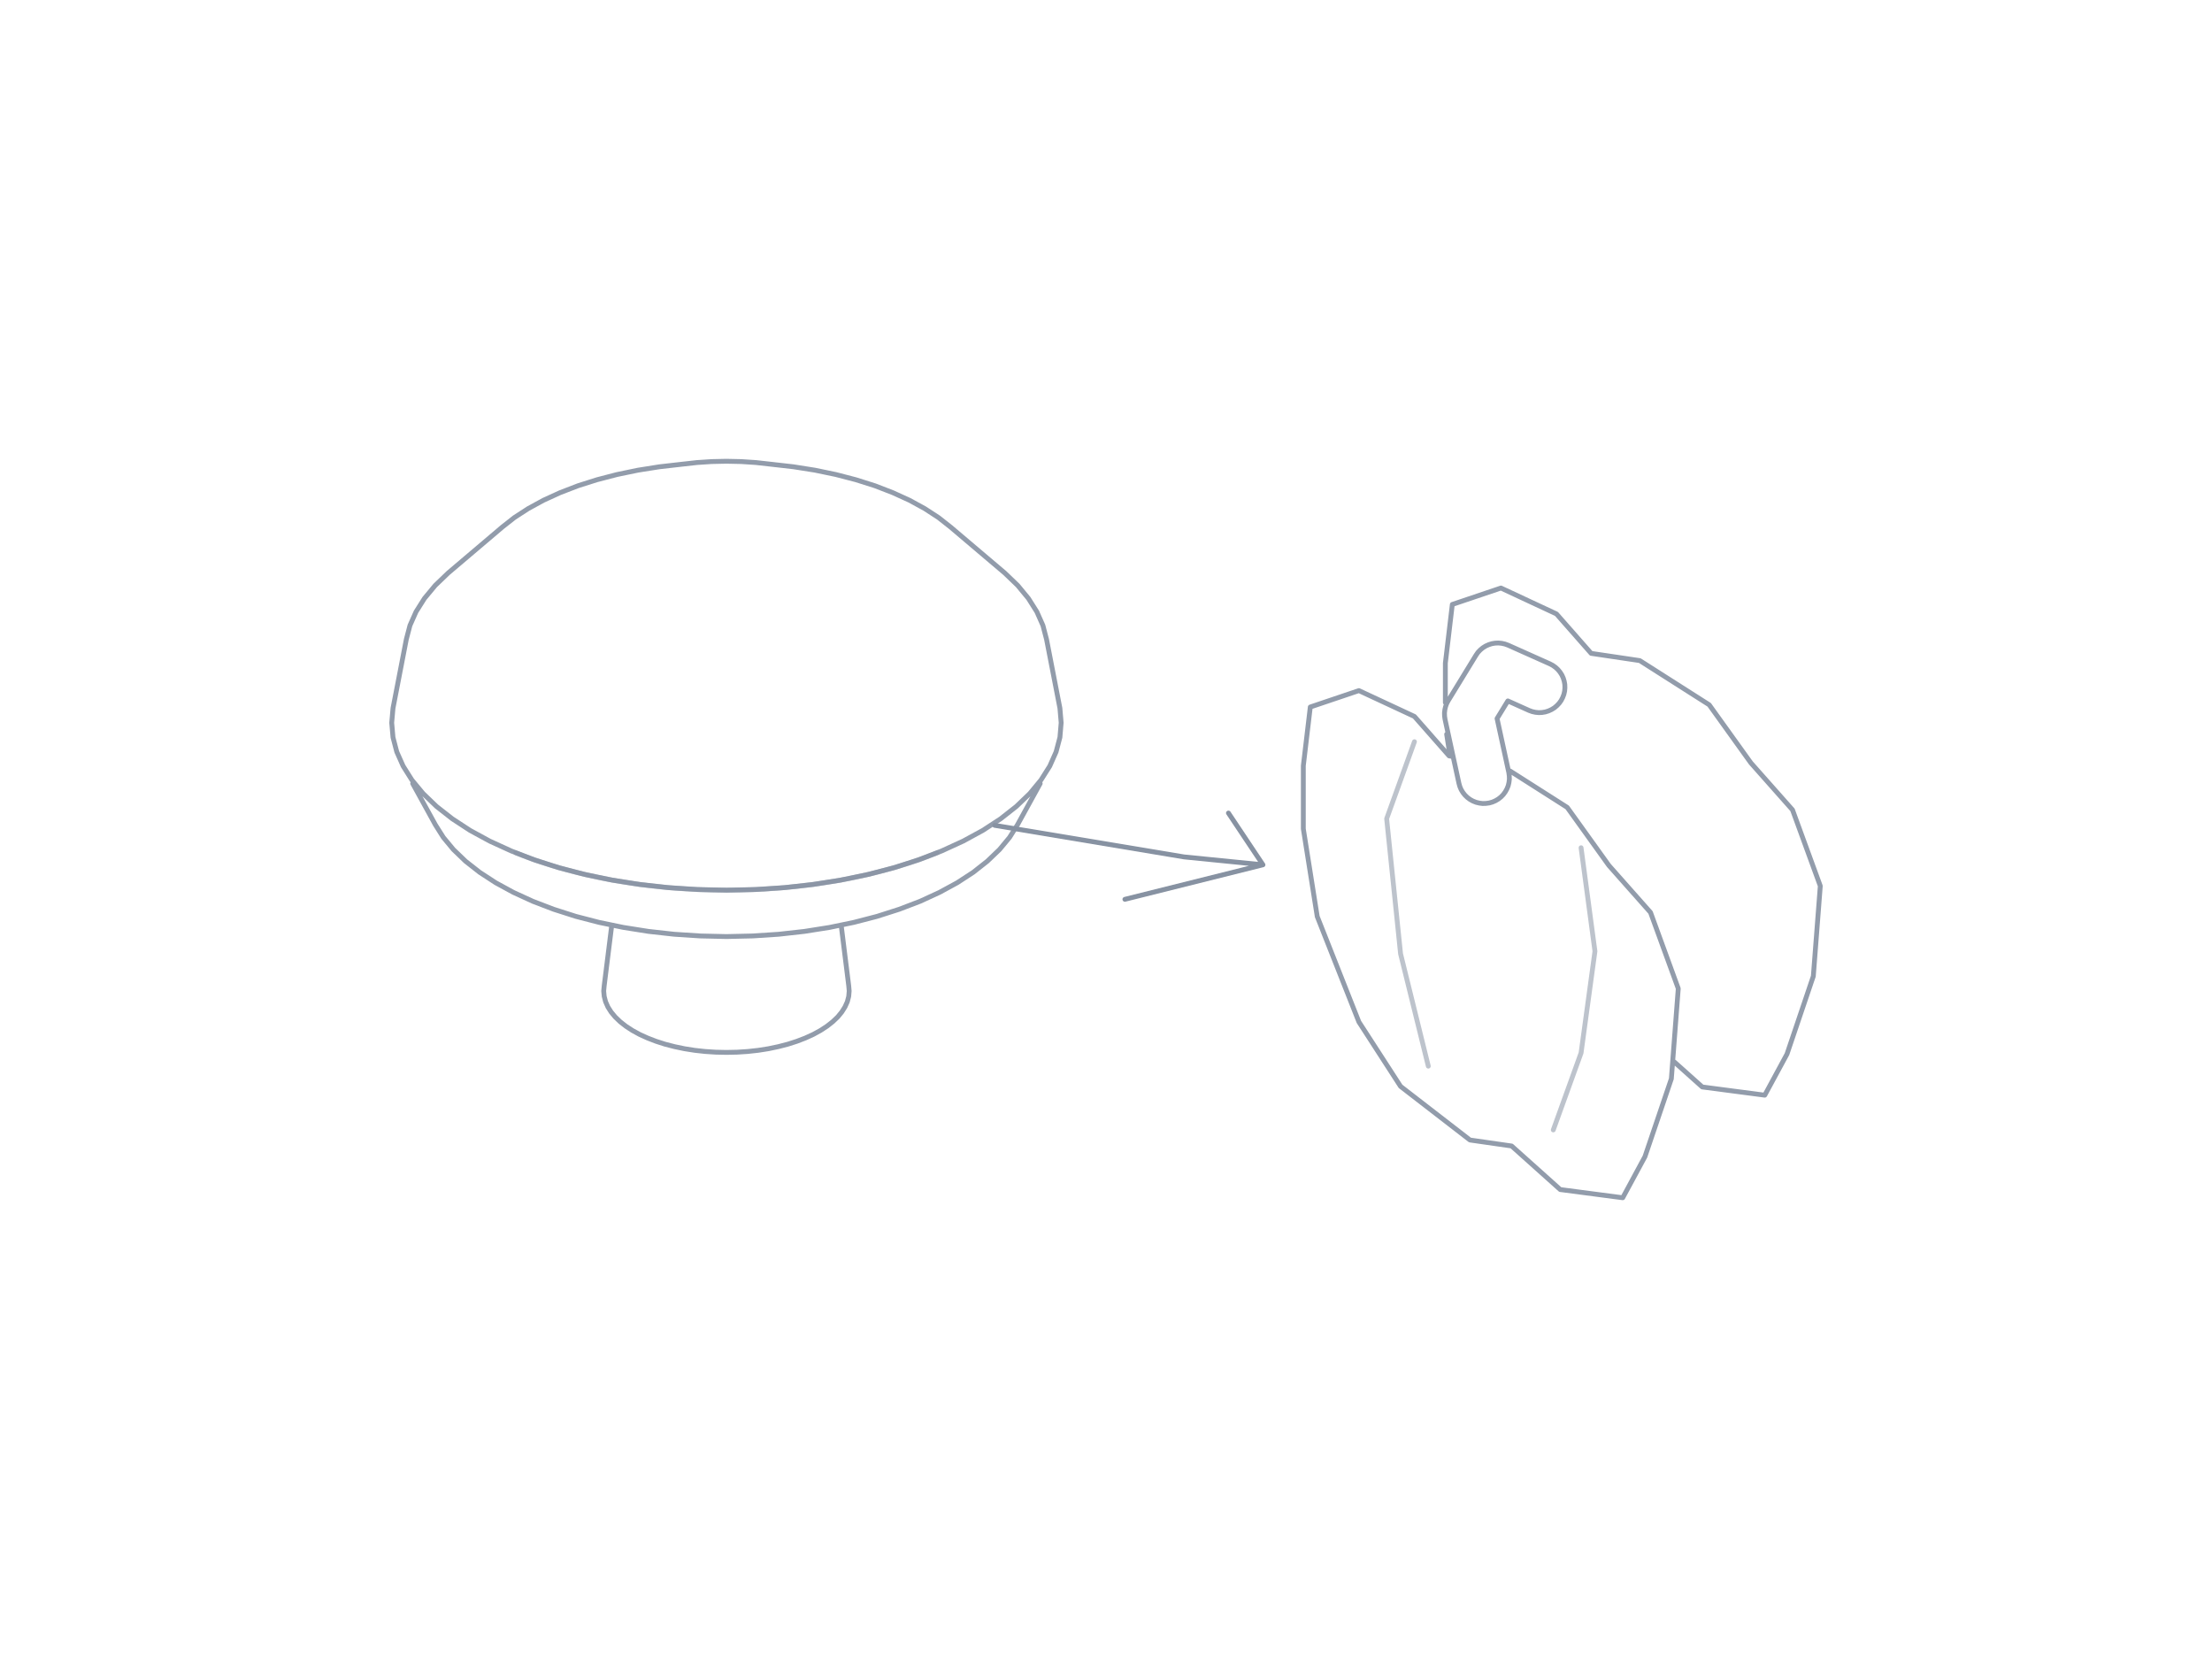
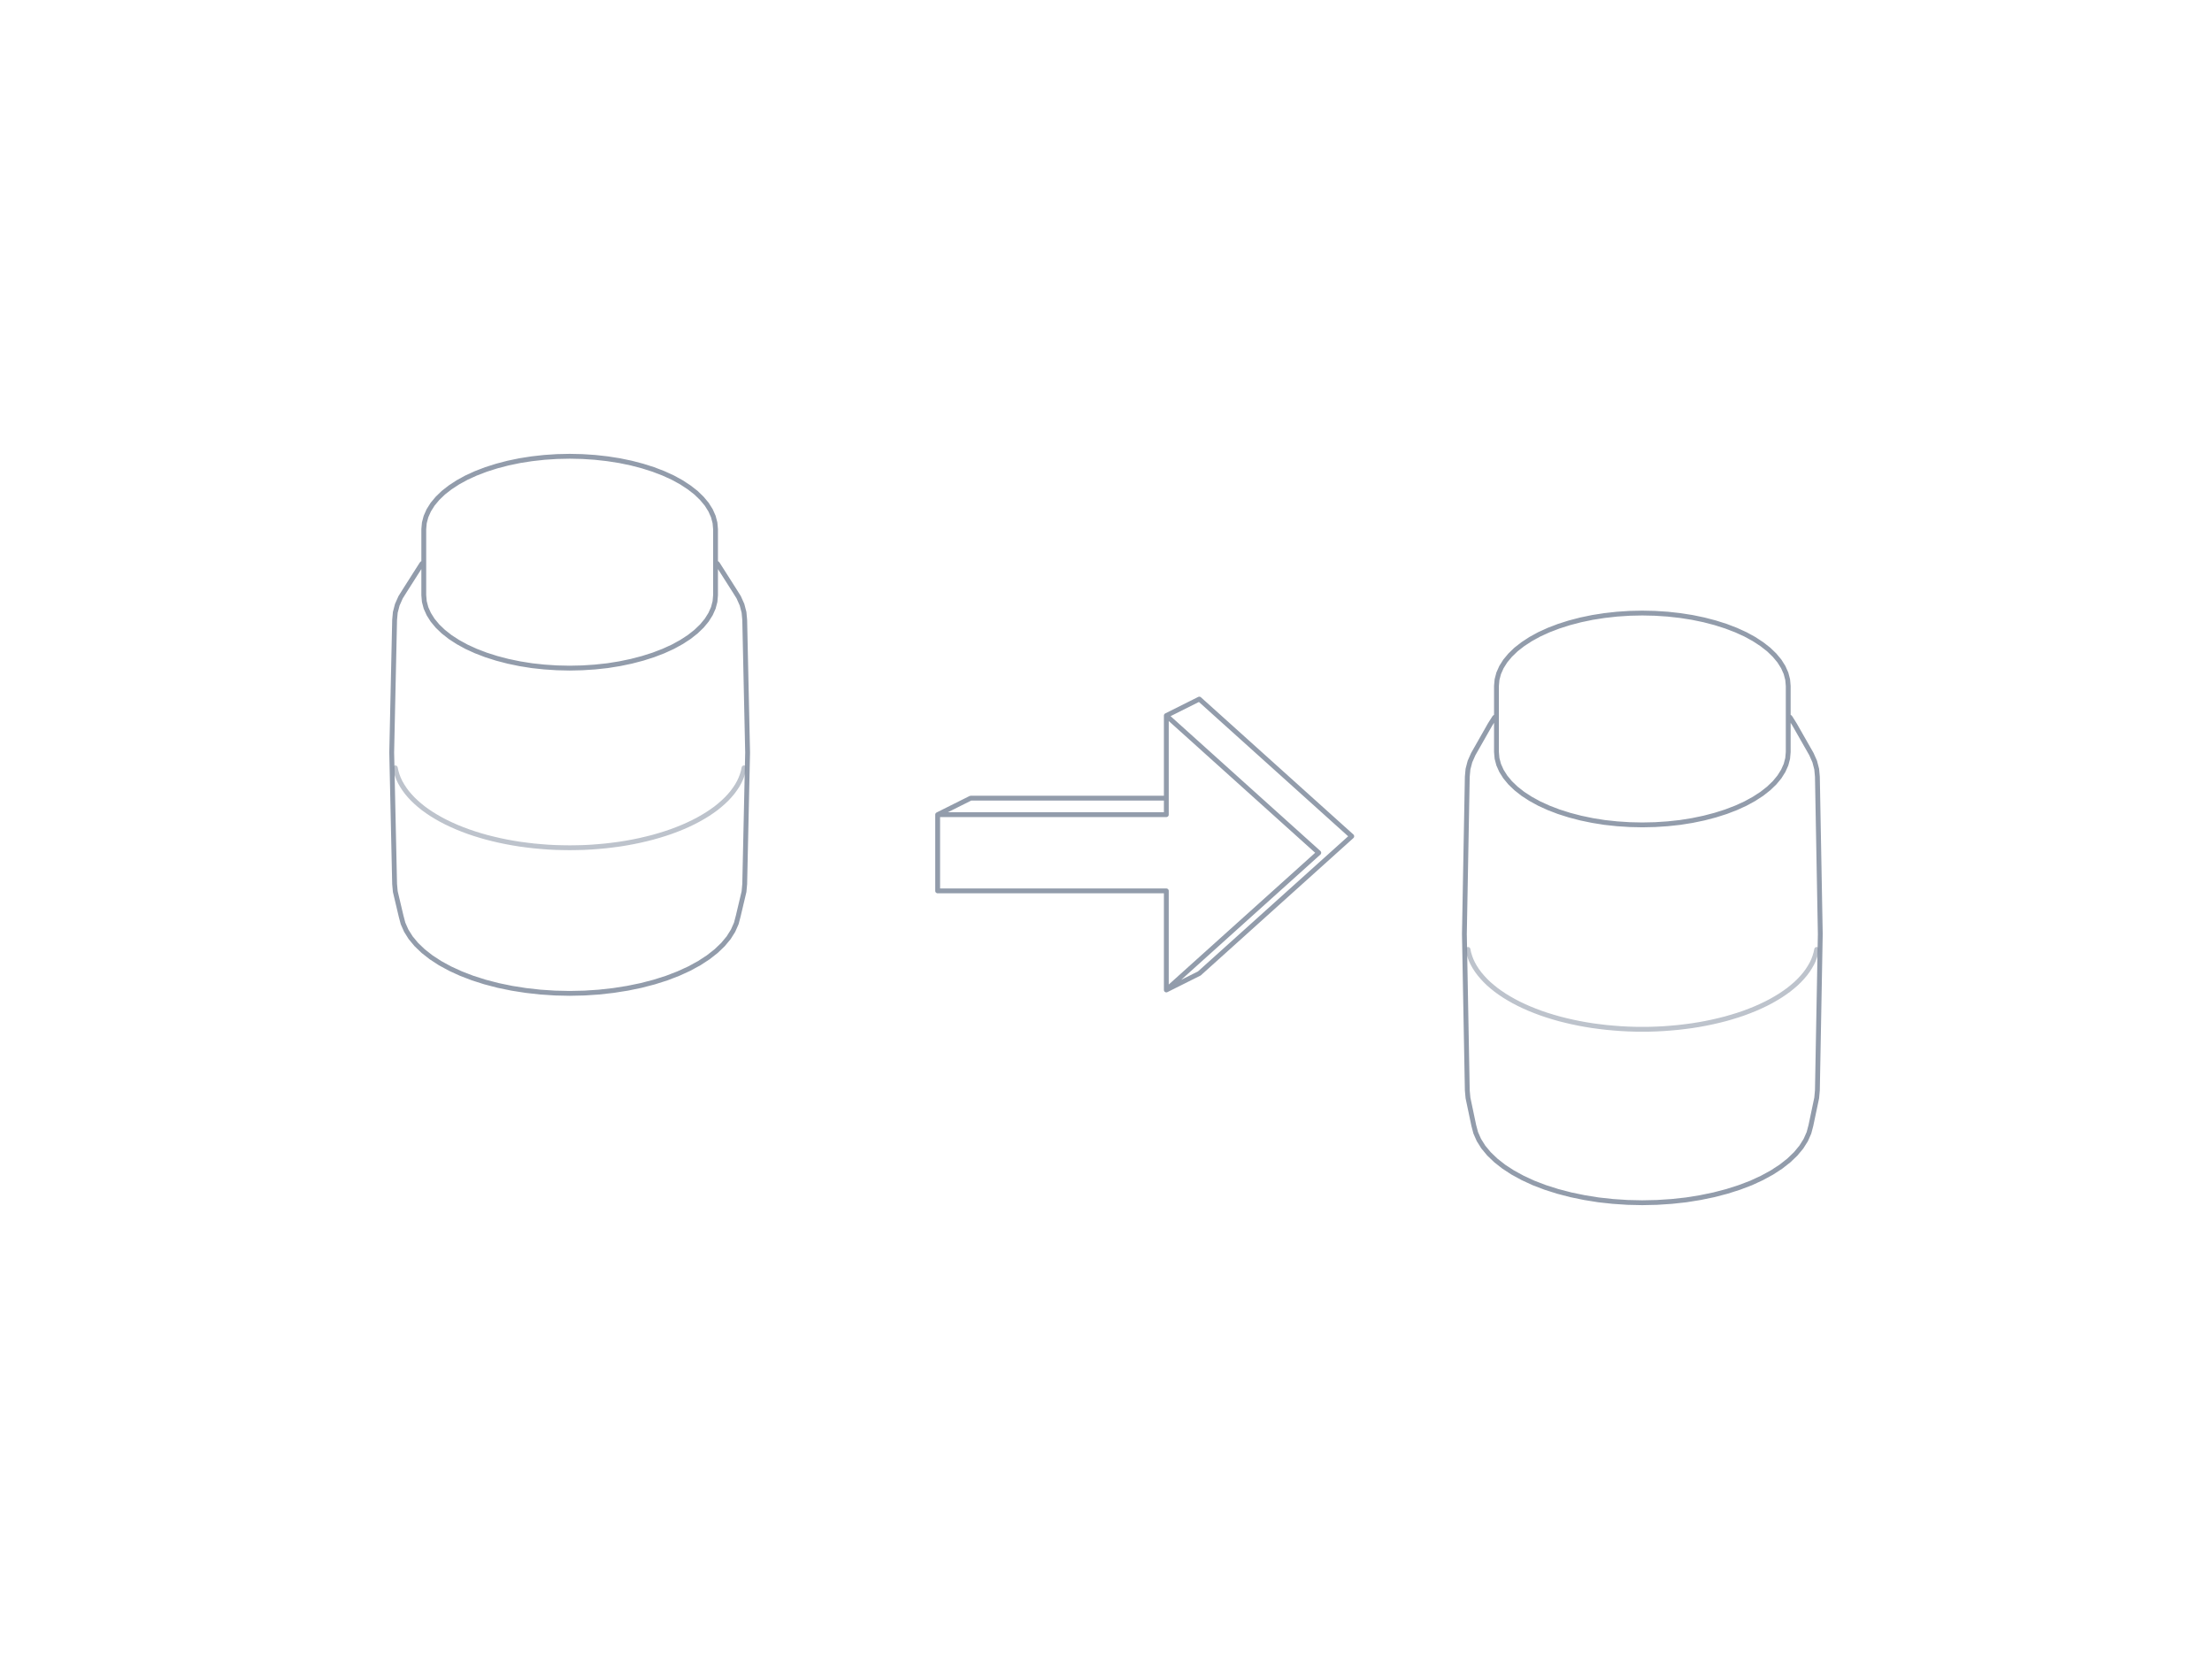
<svg xmlns="http://www.w3.org/2000/svg" viewBox="0 0 480 360" role="img" color="#8792a2" fill="none" stroke="currentColor" stroke-width="1.05" stroke-linecap="round" stroke-linejoin="round">
-   <path vector-effect="non-scaling-stroke" stroke-opacity=".55" d="M203.35,185.07 202.27,185.49 201.18,185.91 200.08,186.32 198.95,186.71 197.82,187.10 196.67,187.47 195.50,187.84 194.32,188.19 193.13,188.53 191.92,188.86 190.71,189.18 189.48,189.49 188.24,189.78 186.99,190.06 185.73,190.34 184.46,190.60 183.17,190.84 181.88,191.08 180.59,191.30 179.28,191.51 177.96,191.71 176.64,191.90 175.31,192.07 173.98,192.23 172.64,192.38 171.29,192.51 169.94,192.64 168.58,192.75 167.22,192.84 165.86,192.93 164.49,193.00 163.13,193.06 161.76,193.10 160.38,193.14 159.01,193.15 157.64,193.16 156.26,193.15 154.89,193.14 153.52,193.10 152.15,193.06 150.78,193.00 149.41,192.93 148.05,192.84 146.69,192.75 145.34,192.64 143.98,192.51 142.64,192.38 141.30,192.23 139.96,192.07 138.63,191.90 137.31,191.71 136.00,191.51 134.69,191.30 133.39,191.08 132.10,190.84 130.82,190.60 129.55,190.34 128.29,190.06 127.04,189.78 125.80,189.49 124.57,189.18 123.35,188.86 122.15,188.53 120.95,188.19 119.77,187.84 118.61,187.47 117.46,187.10 116.32,186.71 115.20,186.32 114.09,185.91 113.00,185.49 111.93,185.07 M306.93,160.95 300.90,177.66 303.92,206.97 309.94,231.35 M343.09,183.96 346.10,206.42 343.09,228.48 337.06,245.19" />
-   <path vector-effect="non-scaling-stroke" stroke-opacity=".9" d="M132.71,201.08 131.11,213.89 131.00,215.05 131.11,216.21 131.41,217.37 131.91,218.50 132.61,219.61 133.50,220.68 134.57,221.71 135.82,222.69 137.23,223.61 138.80,224.47 140.52,225.25 142.36,225.96 144.32,226.59 146.38,227.12 148.53,227.57 150.74,227.92 153.01,228.17 155.32,228.32 157.64,228.37 159.96,228.32 162.26,228.17 164.53,227.92 166.75,227.57 168.89,227.12 170.95,226.59 172.91,225.96 174.76,225.25 176.47,224.47 178.04,223.61 179.45,222.69 180.70,221.71 181.78,220.68 182.66,219.61 183.36,218.50 183.87,217.37 184.17,216.21 184.27,215.05 184.17,213.89 182.57,201.08 M89.55,170.02 94.49,179.00 96.21,181.72 98.39,184.35 101.02,186.88 104.09,189.29 107.56,191.55 111.41,193.65 115.62,195.58 120.14,197.31 124.95,198.85 130.01,200.16 135.28,201.25 140.72,202.11 146.29,202.73 151.94,203.10 157.64,203.23 163.34,203.10 168.99,202.73 174.56,202.11 180.00,201.25 185.27,200.16 190.32,198.85 195.13,197.31 199.66,195.58 203.86,193.65 207.72,191.55 211.19,189.29 214.25,186.88 216.89,184.35 219.07,181.72 220.78,179.00 225.72,170.02 M157.64,100.09 154.43,100.16 151.25,100.37 148.11,100.72 143.10,101.29 138.43,102.03 133.90,102.97 129.55,104.10 125.42,105.41 121.53,106.91 117.92,108.56 114.61,110.37 111.62,112.31 108.99,114.38 97.25,124.34 94.44,127.04 92.11,129.85 90.28,132.75 88.96,135.72 88.17,138.74 85.28,153.68 85.00,156.84 85.28,160.01 86.10,163.15 87.48,166.24 89.38,169.26 91.81,172.19 94.73,175.00 98.14,177.67 101.99,180.19 106.27,182.52 110.95,184.66 115.97,186.59 121.32,188.30 126.94,189.76 132.79,190.97 138.84,191.92 145.02,192.61 151.31,193.02 157.64,193.16 163.97,193.02 170.25,192.61 176.44,191.92 182.48,190.97 188.34,189.76 193.96,188.30 199.30,186.59 204.33,184.66 209.00,182.52 209.00,182.52 213.28,180.19 217.14,177.67 220.54,175.00 223.47,172.19 225.89,169.26 227.80,166.24 229.17,163.15 230.00,160.01 230.27,156.84 230.00,153.68 227.10,138.74 226.31,135.72 224.99,132.75 223.16,129.85 220.84,127.04 218.03,124.34 206.28,114.38 203.65,112.31 200.67,110.37 197.36,108.56 193.74,106.91 189.86,105.41 185.72,104.10 181.38,102.97 176.85,102.03 172.18,101.29 167.16,100.72 164.03,100.37 160.84,100.16 157.64,100.09 M313.64,143.90 315.15,131.16 325.70,127.60 337.75,133.22 345.28,141.78 355.83,143.35 370.89,152.94 379.93,165.54 388.97,175.74 395.00,192.25 393.49,211.83 387.77,228.74 382.95,237.65 369.39,235.87 363.31,230.43 M314.60,163.66 313.92,159.33 M313.64,152.46 313.64,143.90 M282.82,166.16 284.33,153.42 294.88,149.86 306.93,155.47 314.46,164.03 314.95,164.11 M327.69,167.31 340.08,175.20 349.12,187.80 358.16,198.00 364.18,214.51 362.68,234.09 356.95,250.99 352.13,259.91 338.57,258.13 328.02,248.68 318.98,247.38 303.92,235.74 294.88,221.76 285.84,198.89 282.82,179.85 282.82,166.16 M324.86,155.92 327.20,152.10 331.79,154.16 332.47,154.41 333.18,154.57 333.90,154.64 334.62,154.61 335.33,154.49 336.03,154.27 336.68,153.97 337.30,153.59 337.85,153.12 338.35,152.59 338.77,152.00 339.10,151.36 339.36,150.68 339.52,149.98 339.58,149.26 339.56,148.53 339.43,147.82 339.22,147.13 338.92,146.47 338.53,145.86 338.07,145.30 337.54,144.81 336.95,144.39 336.31,144.05 327.27,140.01 326.59,139.76 325.88,139.60 325.16,139.53 324.43,139.56 323.72,139.68 323.03,139.90 322.37,140.20 321.75,140.59 321.20,141.05 320.70,141.58 320.29,142.18 314.26,152.04 313.93,152.66 313.69,153.32 313.53,154.00 313.45,154.70 313.47,155.40 313.57,156.10 316.59,170.00 316.79,170.70 317.07,171.36 317.45,171.98 317.90,172.55 318.42,173.05 319.00,173.48 319.63,173.83 320.31,174.10 321.01,174.27 321.73,174.36 322.45,174.34 323.17,174.24 323.87,174.04 324.53,173.75 325.15,173.38 325.72,172.93 326.22,172.41 326.65,171.82 327.00,171.19 327.27,170.52 327.44,169.81 327.53,169.09 327.51,168.37 327.41,167.65 324.86,155.92" />
-   <path vector-effect="non-scaling-stroke" stroke-opacity="1" d="M215.85,179.10 256.94,185.95 274.06,187.66 M244.10,195.15 274.06,187.66 266.57,176.43" />
+   <path vector-effect="non-scaling-stroke" stroke-opacity=".55" d="M161.45,166.62 161.29,167.40 161.05,168.18 160.76,168.94 160.40,169.71 159.98,170.46 159.49,171.20 158.95,171.94 158.34,172.66 157.68,173.37 156.96,174.06 156.18,174.74 155.35,175.41 154.46,176.05 153.52,176.68 152.53,177.28 151.49,177.87 150.41,178.43 149.28,178.97 148.10,179.49 146.88,179.98 145.63,180.45 144.33,180.89 143.00,181.30 141.64,181.69 140.25,182.04 138.83,182.37 137.38,182.67 135.91,182.94 134.42,183.18 132.91,183.38 131.39,183.56 129.85,183.70 128.30,183.82 126.74,183.90 125.18,183.94 123.62,183.96 122.05,183.94 120.49,183.90 118.93,183.82 117.38,183.70 115.84,183.56 114.32,183.38 112.81,183.18 111.32,182.94 109.85,182.67 108.40,182.37 106.98,182.04 105.59,181.69 104.23,181.30 102.90,180.89 101.60,180.45 100.35,179.98 99.13,179.49 97.96,178.97 96.82,178.43 95.74,177.87 94.70,177.28 93.71,176.68 92.77,176.05 91.88,175.41 91.05,174.74 90.27,174.06 89.55,173.37 88.89,172.66 88.28,171.94 87.74,171.20 87.26,170.46 86.83,169.71 86.47,168.94 86.18,168.18 85.95,167.40 85.78,166.62 M394.22,206.02 394.05,206.79 393.82,207.57 393.53,208.34 393.17,209.10 392.74,209.85 392.26,210.60 391.72,211.33 391.11,212.05 390.45,212.76 389.73,213.46 388.95,214.13 388.12,214.80 387.23,215.44 386.29,216.07 385.30,216.67 384.26,217.26 383.18,217.82 382.04,218.36 380.87,218.88 379.65,219.37 378.40,219.84 377.10,220.28 375.77,220.69 374.41,221.08 373.02,221.43 371.60,221.76 370.15,222.06 368.68,222.33 367.19,222.57 365.68,222.77 364.16,222.95 362.62,223.09 361.07,223.21 359.51,223.29 357.95,223.34 356.38,223.35 354.82,223.34 353.26,223.29 351.70,223.21 350.15,223.09 348.61,222.95 347.09,222.77 345.58,222.57 344.09,222.33 342.62,222.06 341.17,221.76 339.75,221.43 338.36,221.08 337.00,220.69 335.67,220.28 334.37,219.84 333.12,219.37 331.90,218.88 330.72,218.36 329.59,217.82 328.51,217.26 327.47,216.67 326.48,216.07 325.54,215.44 324.65,214.80 323.82,214.13 323.04,213.46 322.32,212.76 321.66,212.05 321.05,211.33 320.51,210.60 320.02,209.85 319.60,209.10 319.24,208.34 318.95,207.57 318.71,206.79 318.55,206.02" />
+   <path vector-effect="non-scaling-stroke" stroke-opacity=".9" d="M91.61,122.27 91.49,122.42 87.92,128.03 86.93,129.61 86.21,131.23 85.78,132.88 85.63,134.53 85.00,163.29 85.63,191.83 85.78,193.48 87.04,198.80 87.46,200.39 88.15,201.95 89.11,203.48 90.34,204.96 91.82,206.38 93.54,207.73 95.49,209.00 97.65,210.18 100.01,211.26 102.56,212.24 105.26,213.10 108.10,213.84 111.06,214.45 114.11,214.93 117.24,215.28 120.42,215.49 123.62,215.56 126.82,215.49 129.99,215.28 133.12,214.93 136.17,214.45 139.13,213.84 141.97,213.10 144.68,212.24 147.22,211.26 149.58,210.18 151.74,209.00 153.69,207.73 155.41,206.38 156.89,204.96 158.12,203.48 159.08,201.95 159.77,200.39 160.19,198.80 161.45,193.48 161.60,191.83 162.23,163.29 161.60,134.53 161.45,132.88 161.02,131.23 160.30,129.61 159.31,128.03 155.74,122.42 155.62,122.27 M123.62,99.01 120.86,99.07 118.12,99.25 115.42,99.55 112.79,99.96 110.24,100.49 107.79,101.13 105.46,101.87 103.27,102.71 101.23,103.64 99.37,104.66 97.69,105.76 96.20,106.92 94.93,108.15 93.87,109.42 93.04,110.74 92.44,112.09 92.08,113.46 91.96,114.83 91.96,129.16 92.08,130.54 92.44,131.91 93.04,133.25 93.87,134.57 94.93,135.85 96.20,137.07 97.69,138.24 99.37,139.33 101.23,140.35 103.27,141.28 105.46,142.12 107.79,142.86 110.24,143.50 112.79,144.03 115.42,144.45 118.12,144.74 120.86,144.92 123.62,144.98 126.37,144.92 129.11,144.74 131.81,144.45 134.44,144.03 136.99,143.50 139.44,142.86 141.77,142.12 143.96,141.28 146.00,140.35 147.86,139.33 149.54,138.24 151.03,137.07 152.30,135.85 153.36,134.57 154.19,133.25 154.79,131.91 155.15,130.54 155.27,129.16 155.27,114.83 155.15,113.46 154.79,112.09 154.19,110.74 153.36,109.42 152.30,108.15 151.03,106.92 149.54,105.76 147.86,104.66 146.00,103.64 143.96,102.71 141.77,101.87 139.44,101.13 136.99,100.49 134.44,99.96 131.81,99.55 129.11,99.25 126.37,99.07 123.62,99.01 M253.09,155.28 253.09,173.20 210.63,173.20 203.47,176.78 203.47,193.32 253.09,193.32 253.09,214.82 260.25,211.24 293.33,181.47 260.25,151.70 253.09,155.28 M203.47,193.32 253.09,193.32 253.09,214.82 286.17,185.05 253.09,155.28 253.09,176.78 203.47,176.78 203.47,193.32 M324.38,155.62 324.26,155.77 323.36,157.19 319.70,163.63 318.98,165.25 318.55,166.90 318.40,168.55 317.77,202.68 318.40,236.59 318.55,238.25 319.81,244.23 320.23,245.82 320.92,247.38 321.88,248.91 323.11,250.39 324.59,251.81 326.31,253.16 328.26,254.43 330.42,255.61 332.78,256.70 335.32,257.67 338.03,258.53 340.87,259.27 343.83,259.88 346.88,260.37 350.01,260.71 353.18,260.92 356.38,260.99 359.58,260.92 362.76,260.71 365.89,260.37 368.94,259.88 371.90,259.27 374.74,258.53 377.44,257.67 379.99,256.70 382.35,255.61 384.51,254.43 386.46,253.16 388.18,251.81 389.66,250.39 390.89,248.91 391.85,247.38 392.54,245.82 392.96,244.23 394.22,238.25 394.37,236.59 395.00,202.68 394.37,168.55 394.22,166.90 393.79,165.25 393.07,163.63 389.40,157.19 388.51,155.77 388.39,155.62 M356.38,133.03 353.63,133.09 350.89,133.27 348.19,133.57 345.56,133.98 343.01,134.51 340.56,135.15 338.23,135.89 336.04,136.73 334.00,137.66 332.14,138.68 330.46,139.78 328.97,140.94 327.70,142.17 326.64,143.44 325.81,144.76 325.21,146.11 324.85,147.48 324.73,148.85 324.73,163.18 324.85,164.56 325.21,165.93 325.81,167.27 326.64,168.59 327.70,169.87 328.97,171.09 330.46,172.26 332.14,173.35 334.00,174.37 336.04,175.30 338.23,176.14 340.56,176.88 343.01,177.52 345.56,178.05 348.19,178.47 350.89,178.76 353.63,178.94 356.38,179.00 359.14,178.94 361.88,178.76 364.58,178.47 367.21,178.05 369.76,177.52 372.21,176.88 374.54,176.14 376.73,175.30 378.77,174.37 380.63,173.35 382.31,172.26 383.80,171.09 385.07,169.87 386.13,168.59 386.96,167.27 387.56,165.93 387.92,164.56 388.04,163.18 388.04,148.85 387.92,147.48 387.56,146.11 386.96,144.76 386.13,143.44 385.07,142.17 383.80,140.94 382.31,139.78 380.63,138.68 378.77,137.66 376.73,136.73 374.54,135.89 372.21,135.15 369.76,134.51 367.21,133.98 364.58,133.57 361.88,133.27 359.14,133.09 356.38,133.03" />
</svg>
